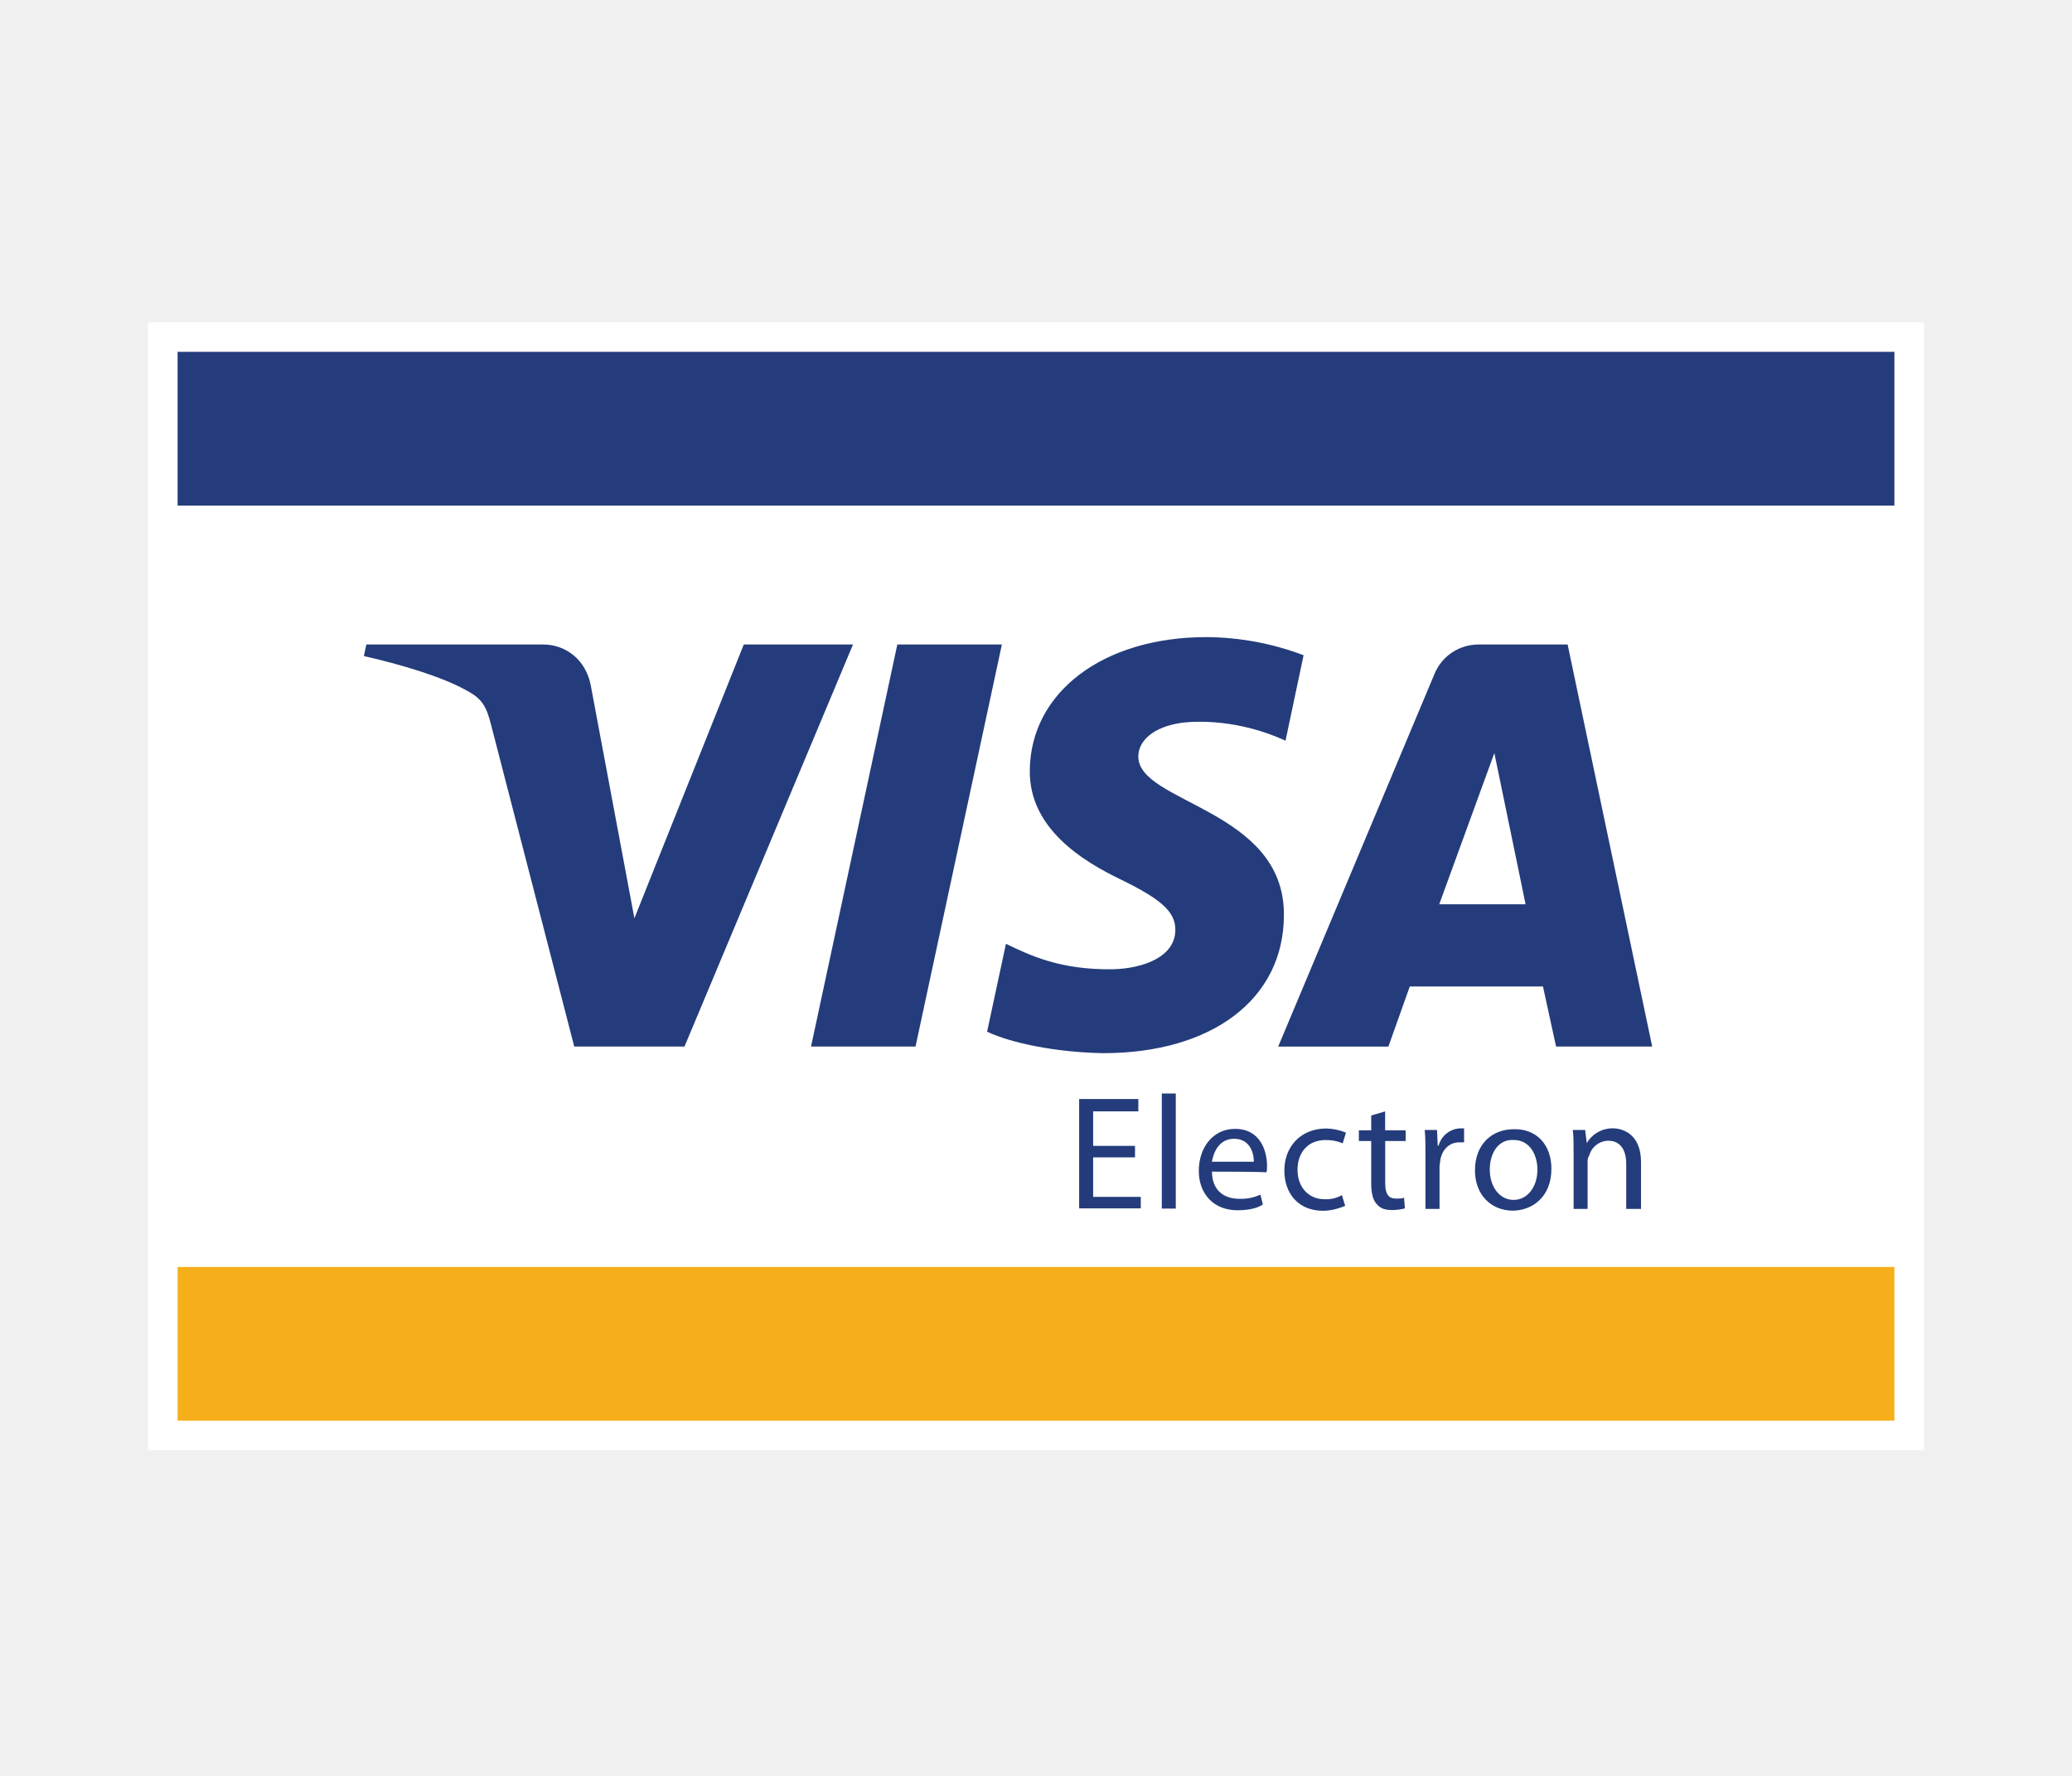
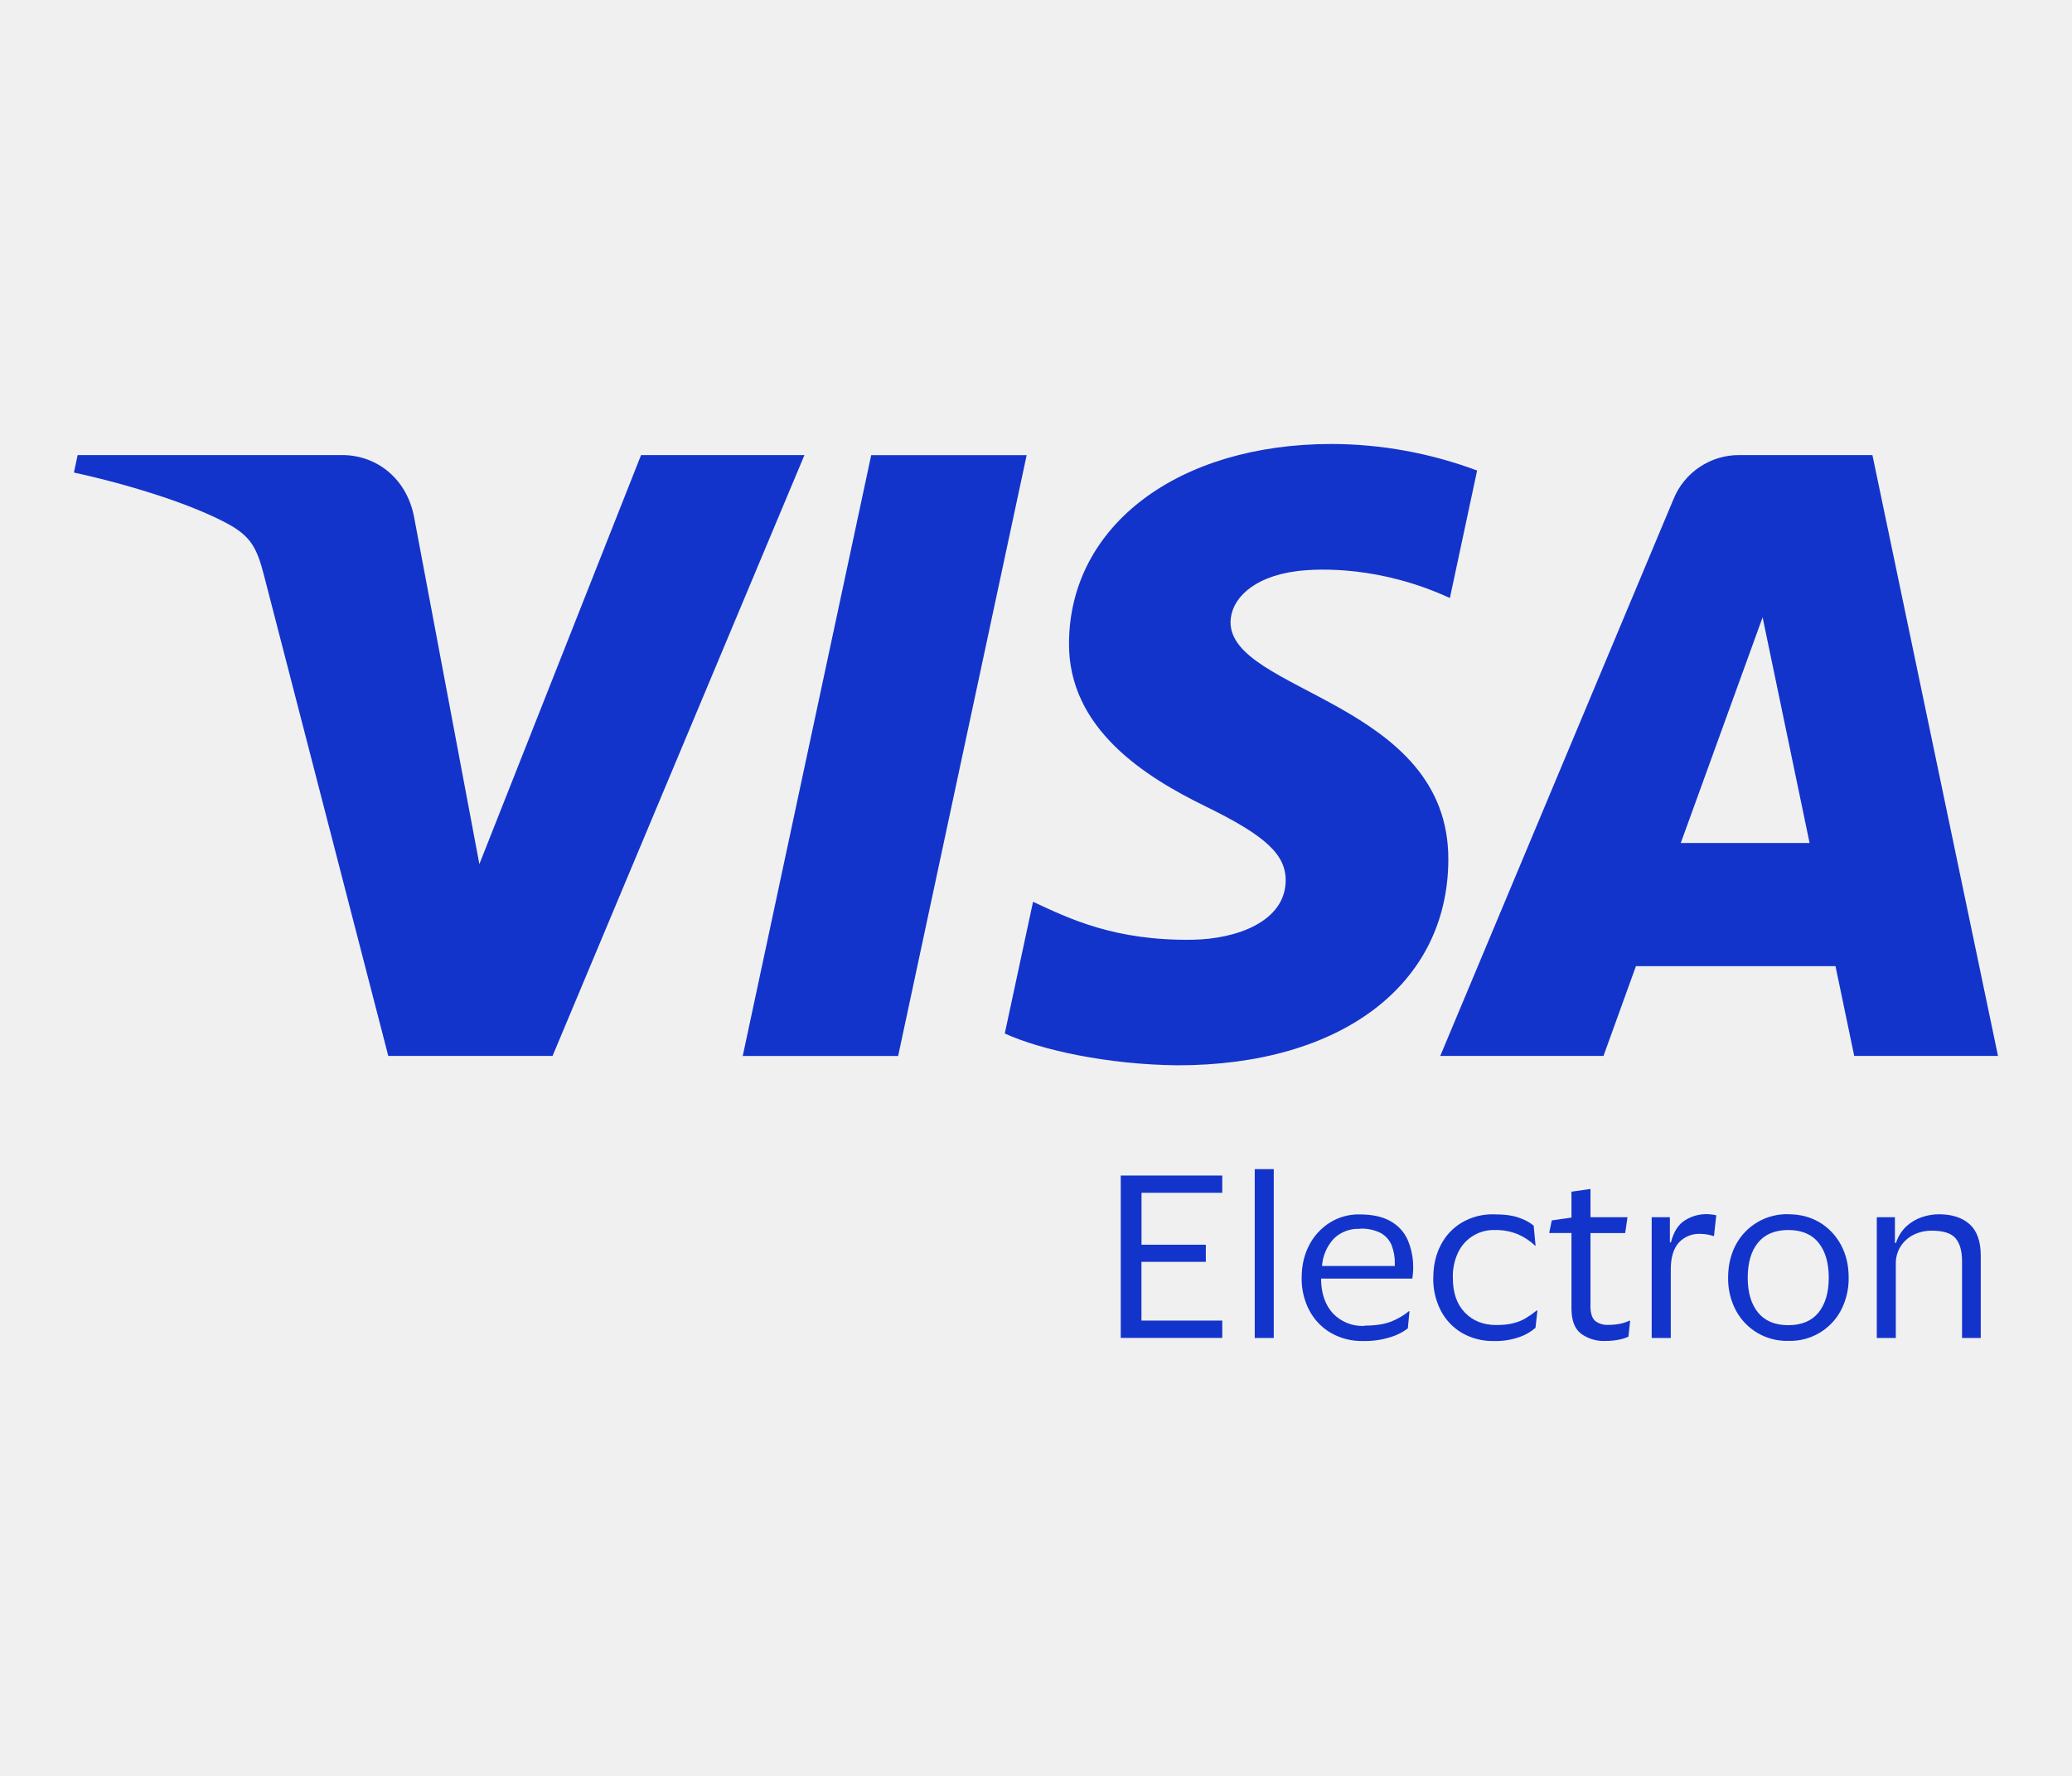
- <svg xmlns="http://www.w3.org/2000/svg" width="28" height="24" viewBox="0 0 28 24" fill="none">
-   <path d="M26 19.6H2V4.356h24V19.6z" fill="#fff" />
-   <path d="M2.4 17.122h23.2V19.2H2.4v-2.078z" fill="#F6AF1A" />
-   <path d="M2.4 6.833h23.2V4.755H2.4v2.078zM13.539 8.71l-1.167 5.433H10.96l1.166-5.433h1.412zm5.91 3.511.745-2.044.422 2.044H19.45zm1.578 1.922h1.3L21.184 8.71h-1.2c-.267 0-.5.156-.6.4l-2.111 5.034h1.489l.289-.812h1.8l.177.811zm-3.677-1.777c.01-1.434-1.978-1.511-1.967-2.145 0-.2.189-.4.6-.455.2-.022.756-.045 1.389.244l.244-1.155a3.775 3.775 0 0 0-1.31-.245c-1.4 0-2.379.745-2.39 1.8-.01.778.7 1.222 1.234 1.478.544.267.733.433.733.678 0 .366-.433.522-.844.533-.711.011-1.123-.189-1.445-.344l-.255 1.188c.333.156.933.278 1.566.29 1.478 0 2.445-.734 2.445-1.867zM11.527 8.71 9.25 14.143H7.76L6.64 9.81c-.067-.266-.123-.366-.334-.478-.333-.188-.9-.355-1.389-.466l.034-.156H7.34c.3 0 .577.2.644.556l.589 3.144 1.478-3.7h1.477zm3.811 6.931h-.566v.534h.644v.155h-.833v-1.477h.8v.166h-.611v.467h.566v.155zm.362-.863h.189v1.555H15.7v-1.555zm1.244.922c0-.122-.055-.31-.267-.31-.2 0-.277.177-.3.31h.567zm-.566.134c0 .255.166.367.366.367a.63.63 0 0 0 .289-.056l.033.133c-.066.045-.177.078-.344.078-.322 0-.522-.222-.522-.533 0-.311.189-.567.489-.567.344 0 .433.3.433.5 0 .044 0 .067-.011.089.01-.011-.733-.011-.733-.011zm1.8.462c-.055.022-.166.067-.3.067-.322 0-.522-.223-.522-.545 0-.322.222-.567.567-.567a.74.74 0 0 1 .266.056l-.044.144a.575.575 0 0 0-.233-.044c-.245 0-.378.178-.378.4 0 .244.155.4.366.4a.423.423 0 0 0 .234-.056l.044.145zm.54-1.276v.255h.278v.145h-.277v.566c0 .134.033.212.144.212.056 0 .078 0 .111-.012l.011.145a.696.696 0 0 1-.178.022c-.088 0-.155-.022-.2-.078-.055-.055-.077-.155-.077-.277v-.578h-.167v-.145h.167v-.2l.188-.055zm.545.584c0-.122 0-.233-.01-.333h.166l.01.211h.012a.315.315 0 0 1 .289-.233h.055v.189h-.066c-.134 0-.234.1-.256.244 0 .022-.01.056-.01.089v.567h-.19v-.734zm.869.202c0 .233.133.41.322.41s.322-.177.322-.41c0-.178-.089-.4-.322-.4-.222-.011-.322.2-.322.4zm.833-.011c0 .388-.267.566-.522.566-.289 0-.511-.21-.511-.544 0-.356.233-.556.522-.556.311-.01.511.211.511.534zm.3-.235c0-.11 0-.2-.011-.289h.167l.022.178a.4.4 0 0 1 .355-.2c.145 0 .378.09.378.456v.633h-.2v-.611c0-.167-.066-.311-.244-.311a.273.273 0 0 0-.256.2.137.137 0 0 0-.022.078v.644h-.189v-.778z" fill="#243C7B" />
+ <svg xmlns="http://www.w3.org/2000/svg" width="28" height="24" fill="none" viewBox="0 0 28 24">
+   <path fill="#1334CB" d="m10.871 6.15-3.404 8.12h-2.22L3.571 7.79c-.1-.399-.19-.546-.498-.714-.507-.273-1.341-.53-2.074-.69l.05-.236h3.575c.455 0 .865.304.97.828l.884 4.7 2.185-5.528h2.207Zm8.701 5.469c.009-2.143-2.963-2.262-2.943-3.22.008-.291.284-.6.892-.68.301-.039 1.132-.07 2.072.363l.368-1.723A5.66 5.66 0 0 0 17.996 6c-2.078 0-3.538 1.103-3.55 2.684-.013 1.17 1.043 1.821 1.84 2.211.818.399 1.092.654 1.088 1.009-.006.545-.653.786-1.256.796-1.057.016-1.67-.286-2.158-.513l-.382 1.78c.491.225 1.398.421 2.336.43 2.208 0 3.652-1.09 3.658-2.778Zm5.485 2.651H27l-1.697-8.12H23.51a.955.955 0 0 0-.895.595l-3.152 7.525h2.206l.438-1.213h2.697l.253 1.213Zm-2.344-2.877 1.106-3.05.635 3.05h-1.741ZM13.874 6.15l-1.737 8.121h-2.1l1.736-8.12h2.101ZM15.145 18.082v-2.195h1.372v.233h-1.091v.702h.869v.231h-.87v.794h1.092v.234h-1.372v.001ZM17.213 15.8v2.282h-.257V15.8h.257ZM18.439 17.915c.145 0 .264-.018.356-.053a.915.915 0 0 0 .246-.143h.006l-.022.233a.726.726 0 0 1-.226.116 1.152 1.152 0 0 1-.381.055.836.836 0 0 1-.434-.11.764.764 0 0 1-.29-.303.914.914 0 0 1-.104-.441c0-.165.034-.313.102-.442a.779.779 0 0 1 .28-.305.732.732 0 0 1 .4-.11c.171 0 .31.03.418.091.107.06.185.146.233.254a.931.931 0 0 1 .074.38c0 .02 0 .043-.003.07a.937.937 0 0 1-.008.072h-1.234s0 .004.002.006c0 .003 0 .004-.002.006.004.195.058.348.162.46a.55.55 0 0 0 .425.168v-.004Zm-.064-1.308a.473.473 0 0 0-.35.132.608.608 0 0 0-.16.37h.984v-.03a.66.66 0 0 0-.043-.25.334.334 0 0 0-.146-.165.57.57 0 0 0-.284-.059l-.001.002ZM19.369 17.267c0-.166.034-.313.101-.441a.751.751 0 0 1 .286-.305.818.818 0 0 1 .434-.11c.144 0 .26.016.345.049a.61.61 0 0 1 .19.103l.026.272h-.006a.797.797 0 0 0-.236-.156.781.781 0 0 0-.305-.056.532.532 0 0 0-.498.299.751.751 0 0 0-.073.347c0 .202.054.358.163.47.108.112.25.168.424.168.093 0 .17-.009.233-.025a.61.61 0 0 0 .169-.07c.05-.03.097-.063.145-.102h.009l-.026.234a.64.64 0 0 1-.21.123.955.955 0 0 1-.351.056.829.829 0 0 1-.434-.11.756.756 0 0 1-.286-.303.94.94 0 0 1-.101-.441v-.002ZM21.492 17.643c0 .103.022.173.066.21a.266.266 0 0 0 .174.052.786.786 0 0 0 .17-.017.55.55 0 0 0 .118-.04h.009l-.023.216a.504.504 0 0 1-.13.041.864.864 0 0 1-.176.017.518.518 0 0 1-.34-.102c-.083-.069-.124-.18-.124-.337v-1.02h-.301l.035-.17.266-.038v-.35l.257-.037v.382h.5l-.031.214h-.469v.98-.001ZM22.982 16.675a.374.374 0 0 0-.297.12c-.071.08-.107.201-.107.363v.924h-.258V16.45h.246v.34h.014c.036-.141.099-.241.188-.297a.538.538 0 0 1 .368-.079.296.296 0 0 1 .057.01l-.031.28h-.009a.567.567 0 0 0-.17-.029ZM24.167 16.41c.16 0 .3.037.423.11a.786.786 0 0 1 .288.304c.07.13.104.277.104.442a.928.928 0 0 1-.104.442.775.775 0 0 1-.711.413.778.778 0 0 1-.71-.413.914.914 0 0 1-.104-.442c0-.165.035-.313.103-.442a.782.782 0 0 1 .71-.415Zm0 1.499c.18 0 .317-.058.409-.172.091-.115.137-.271.137-.47 0-.198-.046-.357-.137-.471-.092-.115-.228-.173-.41-.173-.181 0-.317.058-.41.172-.093.115-.138.272-.138.472 0 .2.046.355.138.47.093.114.229.172.41.172ZM26.2 16.41c.178 0 .316.045.417.135.1.09.15.232.15.425v1.112h-.253v-1.04c0-.137-.03-.24-.088-.308-.06-.069-.165-.102-.32-.102a.54.54 0 0 0-.246.055.442.442 0 0 0-.176.157.432.432 0 0 0-.065.24v.998h-.257V16.45h.245v.347h.015a.517.517 0 0 1 .14-.224.577.577 0 0 1 .21-.124.708.708 0 0 1 .23-.039h-.001Z" />
</svg>
